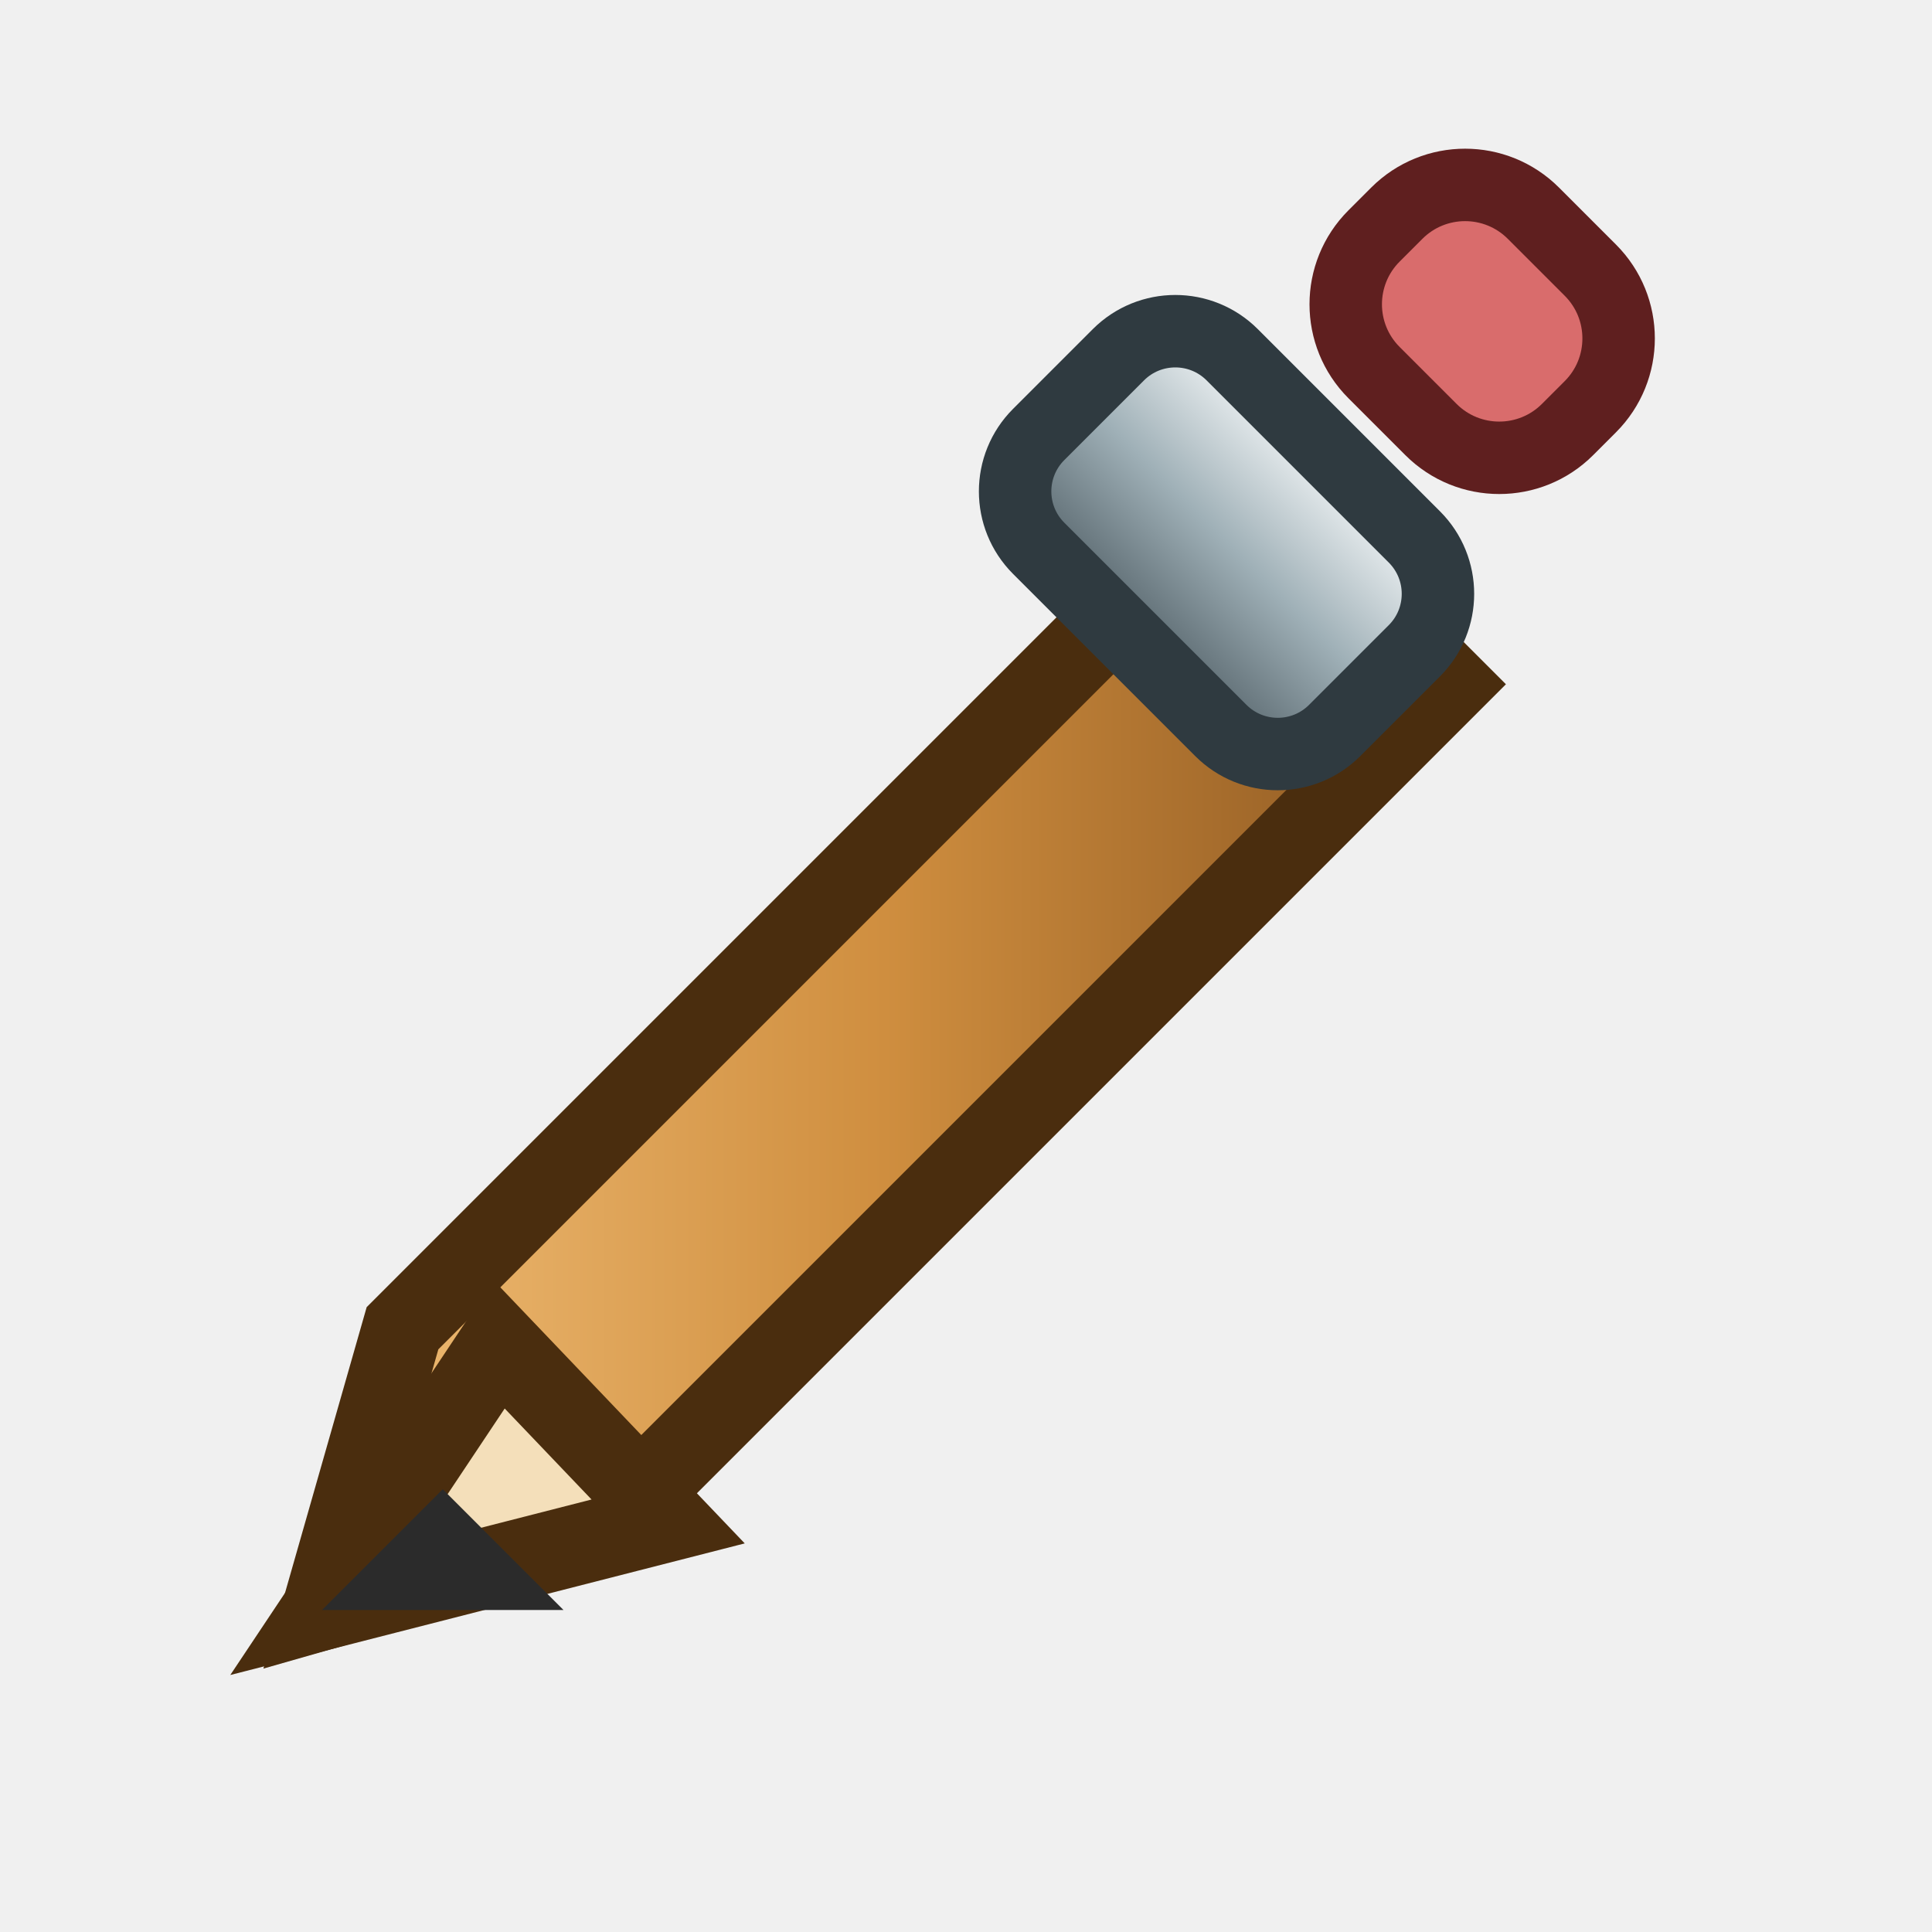
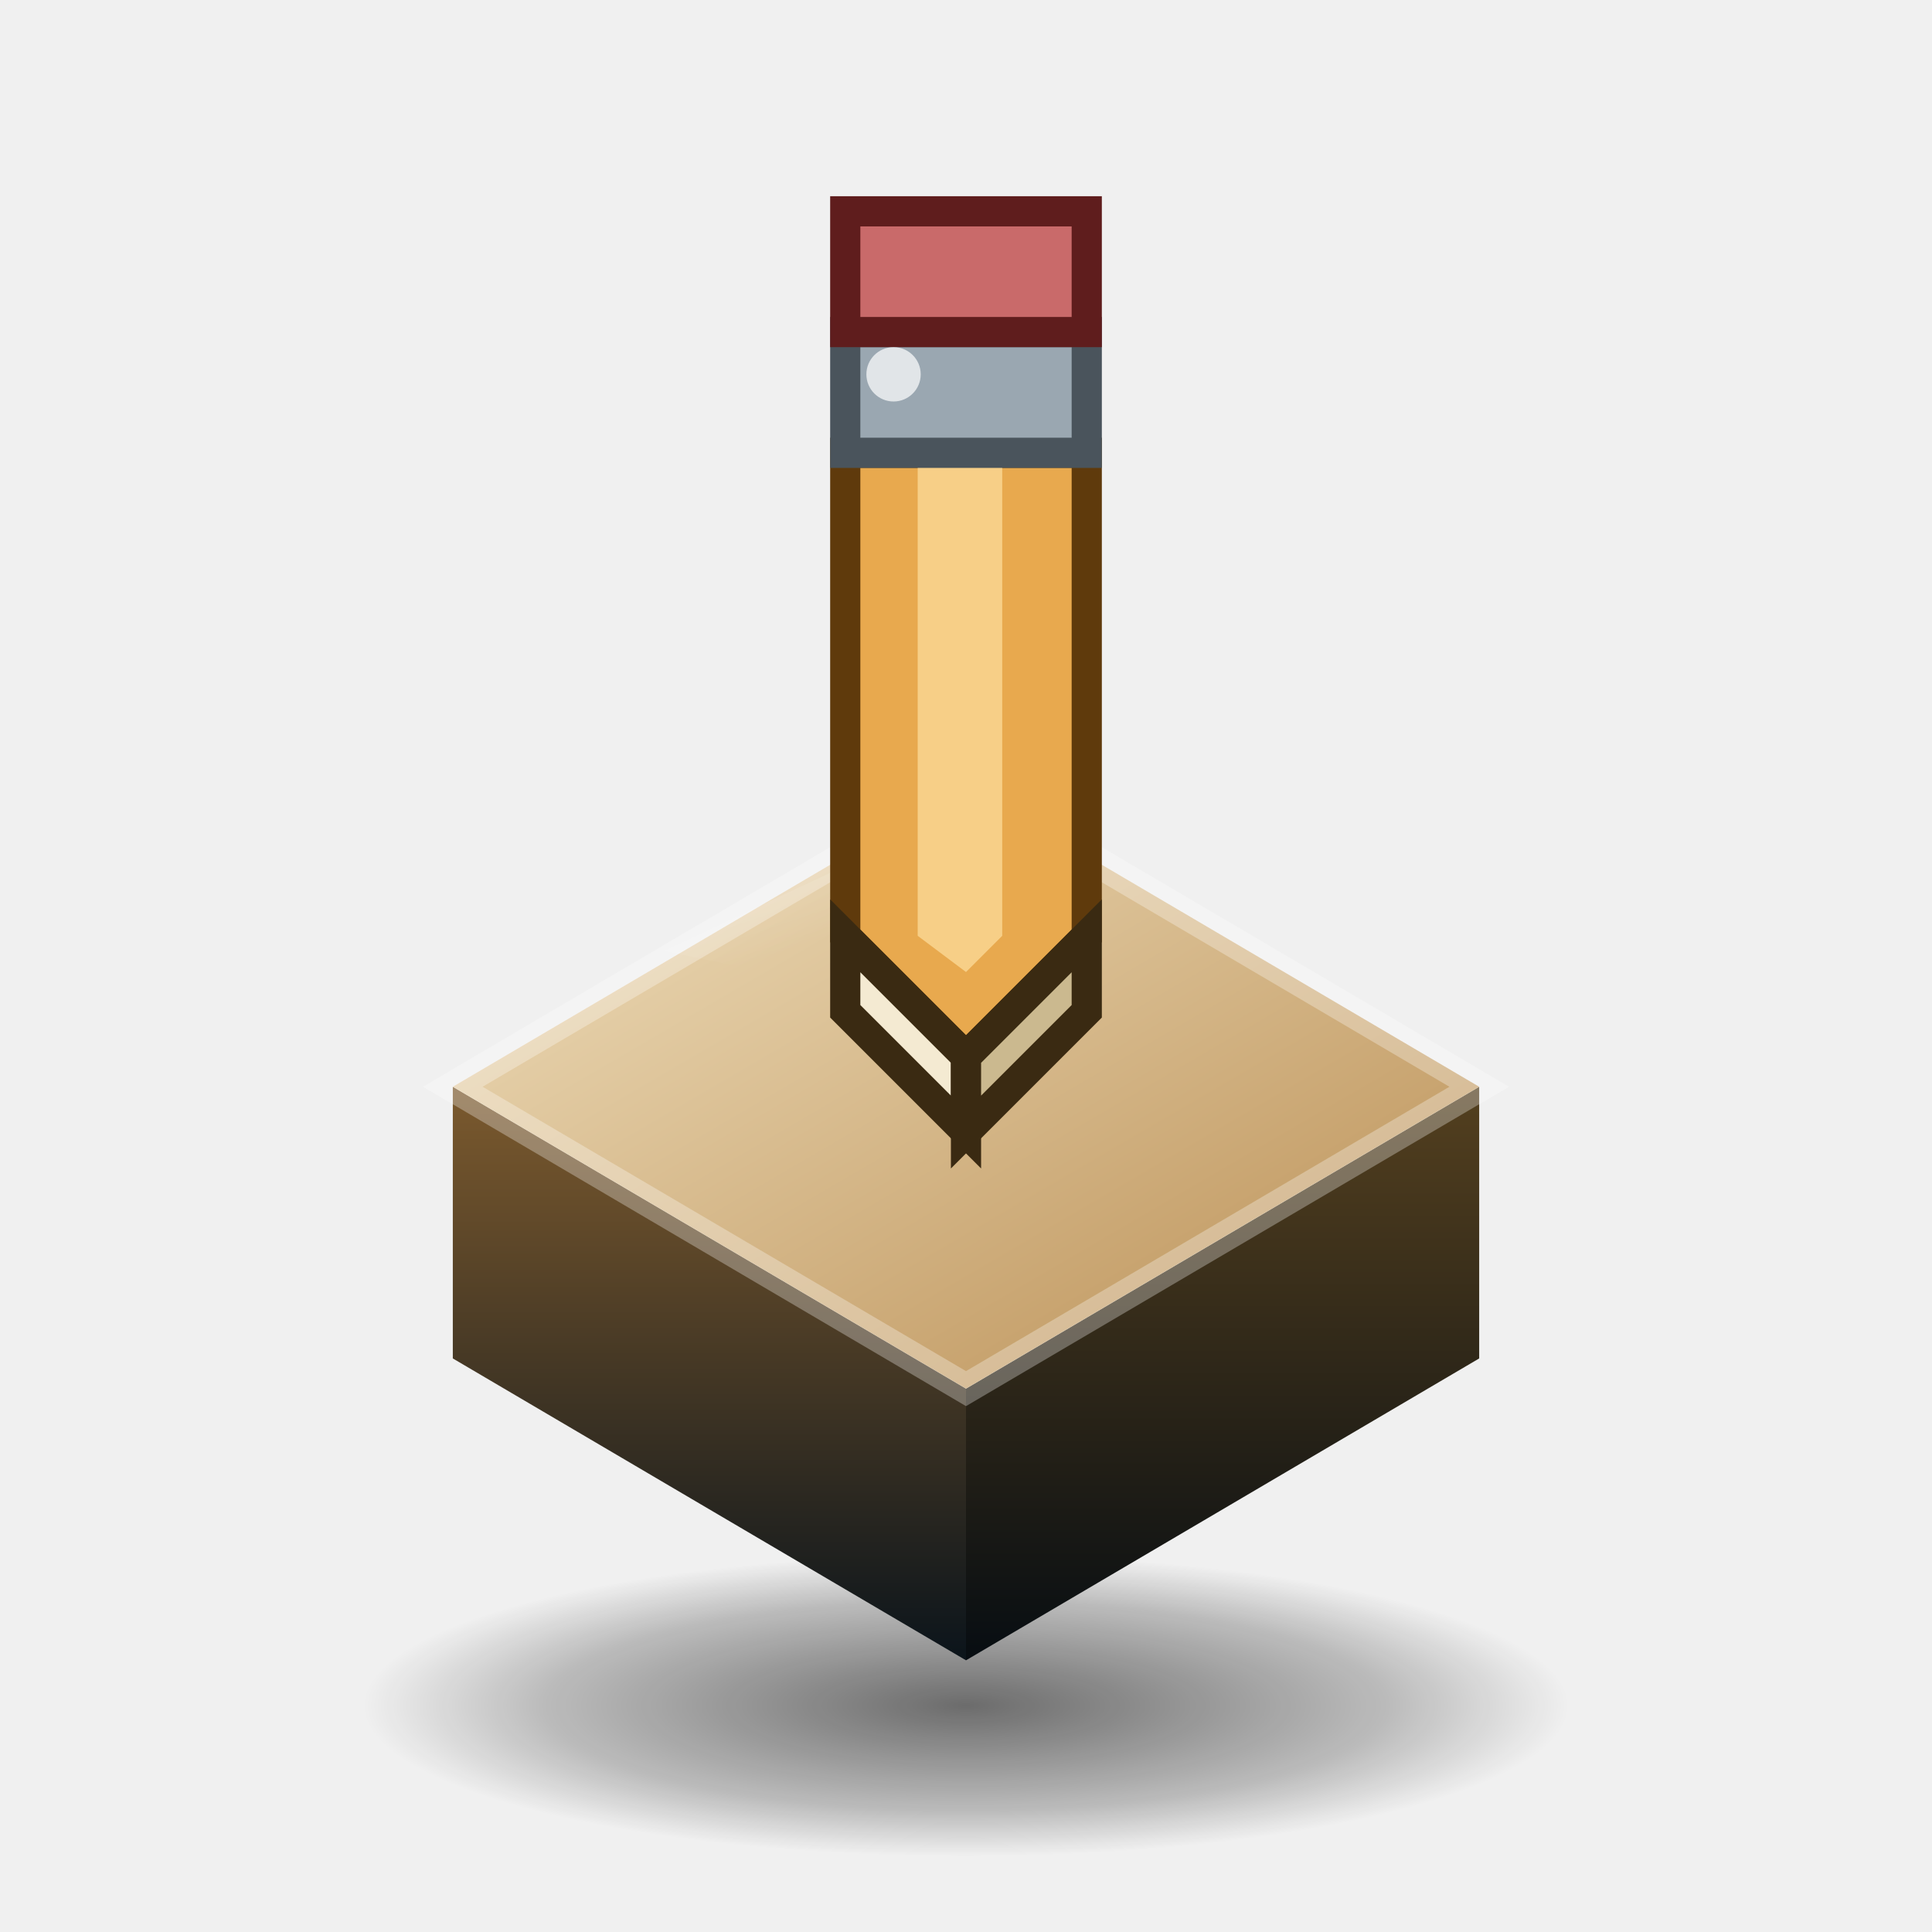
- <svg xmlns="http://www.w3.org/2000/svg" viewBox="0 0 24 24">
+ <svg xmlns="http://www.w3.org/2000/svg" viewBox="0 0 64 64">
  <defs>
-     <linearGradient id="edit-wood" x1="0" y1="0" x2="1" y2="0">
-       <stop offset="0" stop-color="#f0bd76" />
-       <stop offset=".5" stop-color="#cf8e3f" />
-       <stop offset="1" stop-color="#8b5620" />
+     <linearGradient id="edit-top" x1="0" y1="0" x2="1" y2="1">
+       <stop offset="0" stop-color="#f2e3c2" />
+       <stop offset="1" stop-color="#b98d52" />
    </linearGradient>
-     <linearGradient id="edit-ferrule" x1="0" y1="0" x2="0" y2="1">
-       <stop offset="0" stop-color="#f3f6f7" />
-       <stop offset=".5" stop-color="#9fb0b7" />
-       <stop offset="1" stop-color="#55636a" />
+     <linearGradient id="edit-left" x1="0" y1="0" x2="0" y2="1">
+       <stop offset="0" stop-color="#7c5a2e" />
+       <stop offset="1" stop-color="#0b141b" />
+     </linearGradient>
+     <linearGradient id="edit-right" x1="0" y1="0" x2="0" y2="1">
+       <stop offset="0" stop-color="#54401f" />
+       <stop offset="1" stop-color="#070d12" />
+     </linearGradient>
+     <radialGradient id="edit-shadow" cx=".5" cy=".5" r=".5">
+       <stop offset="0" stop-color="#000" stop-opacity=".55" />
+       <stop offset=".7" stop-color="#000" stop-opacity=".22" />
+       <stop offset="1" stop-color="#000" stop-opacity="0" />
+     </radialGradient>
+     <linearGradient id="edit-sheen" x1="0" y1="0" x2="1" y2="1">
+       <stop offset="0" stop-color="#fff" stop-opacity=".55" />
+       <stop offset=".45" stop-color="#fff" stop-opacity="0" />
    </linearGradient>
  </defs>
-   <path d="M4 20l1-3.5L15.5 6l2.5 2.5L7.5 19z" fill="url(#edit-wood)" stroke="#4a2d0e" stroke-width="1" />
-   <path d="M4 20l4.3-1.1L6.2 16.7z" fill="#f4dfba" stroke="#4a2d0e" stroke-width="1" />
-   <path d="M4 20l1.5-1.5 1.5 1.5z" fill="#2b2b2b" />
-   <rect x="14.6" y="3.7" width="5.2" height="3.4" rx="1" transform="rotate(45 14.6 3.7)" fill="url(#edit-ferrule)" stroke="#2f3a40" stroke-width=".9" />
-   <rect x="18.2" y="1.8" width="3.4" height="2.8" rx="1.2" transform="rotate(45 18.2 1.8)" fill="#d96c6c" stroke="#5f1f1f" stroke-width=".9" />
+   <ellipse cx="32" cy="56.5" rx="20" ry="5" fill="url(#edit-shadow)" />
+   <polygon points="15,36 32,46 32,55 15,45" fill="url(#edit-left)" />
+   <polygon points="32,46 49,36 49,45 32,55" fill="url(#edit-right)" />
+   <polygon points="32,26 49,36 32,46 15,36" fill="url(#edit-top)" />
+   <polygon points="32,26 49,36 32,46 15,36" fill="none" stroke="#ffffff" stroke-opacity=".3" stroke-width="1" />
+   <polygon points="22,31.5 32,26.8 42,31.5 32,33.6" fill="url(#edit-sheen)" opacity=".55" />
+   <g>
+     <polygon points="28,15 36,15 36,31 32,35 28,31" fill="#e8a94e" stroke="#5f3a0c" stroke-width="1" />
+     <polygon points="30.4,15 33.2,15 33.2,31 32,32.2 30.4,31" fill="#f7cf87" />
+     <polygon points="28,11 36,11 36,15 28,15" fill="#9aa7b1" stroke="#4a545c" stroke-width="1" />
+     <polygon points="28,7 36,7 36,11 28,11" fill="#c96a6a" stroke="#5f1d1d" stroke-width="1" />
+     <polygon points="28,31 32,35 32,37.5 28,33.5" fill="#f4ead2" stroke="#3a2a12" stroke-width="1" />
+     <polygon points="32,35 36,31 36,33.5 32,37.5" fill="#cbb98f" stroke="#3a2a12" stroke-width="1" />
+     <circle cx="29.6" cy="12.4" r=".9" fill="#fff" opacity=".7" />
+   </g>
</svg>
